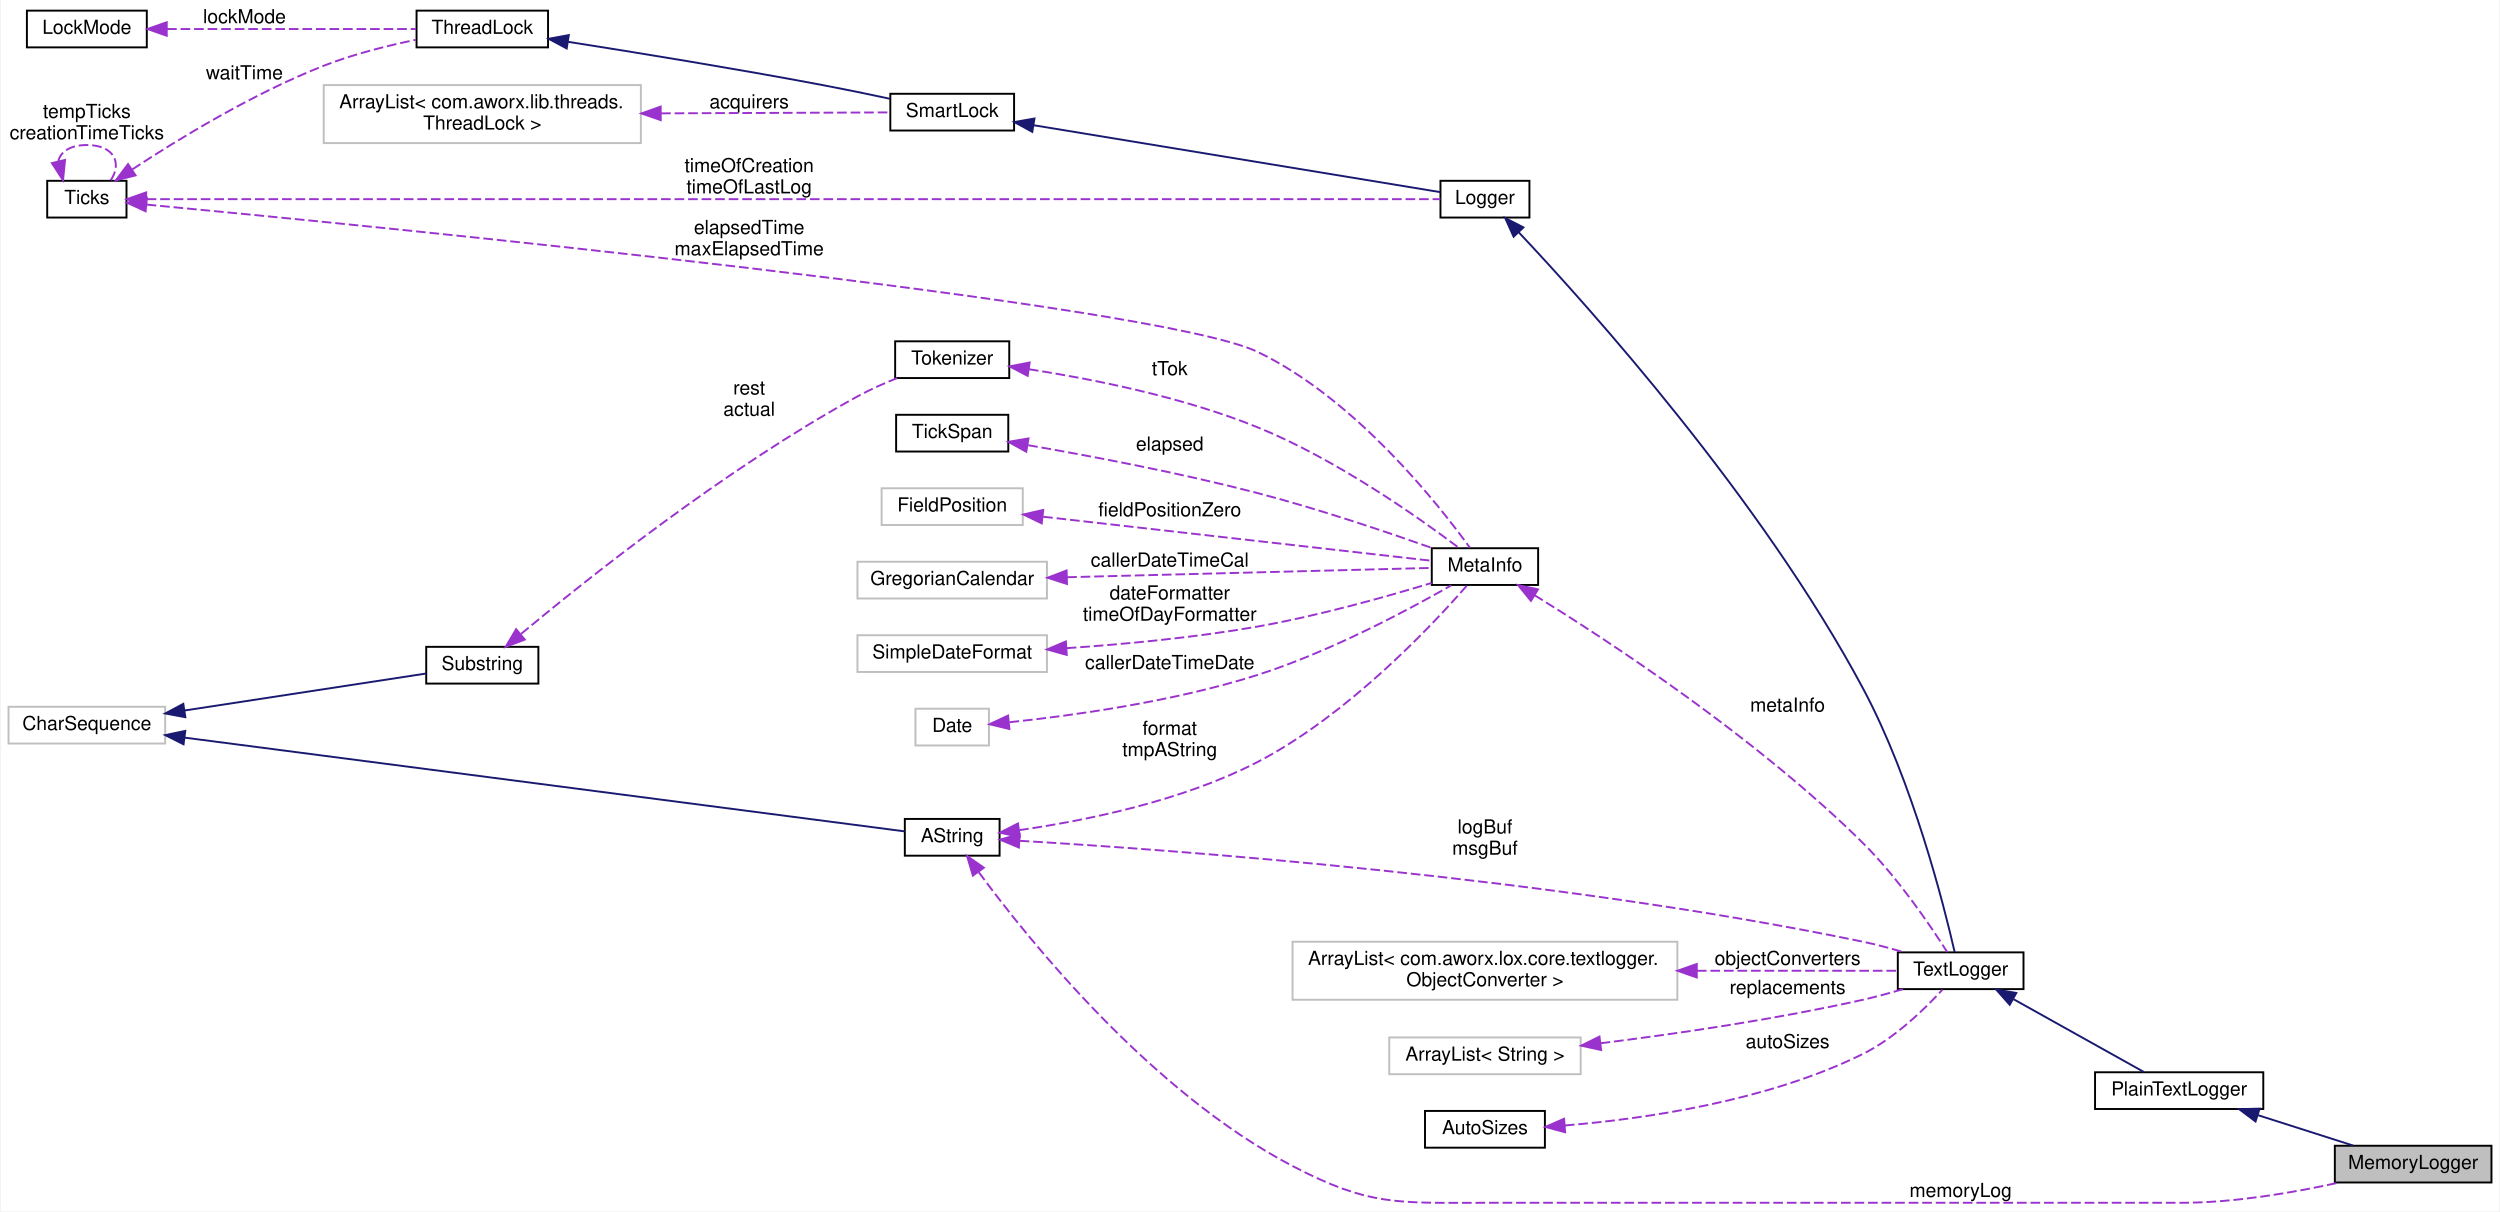
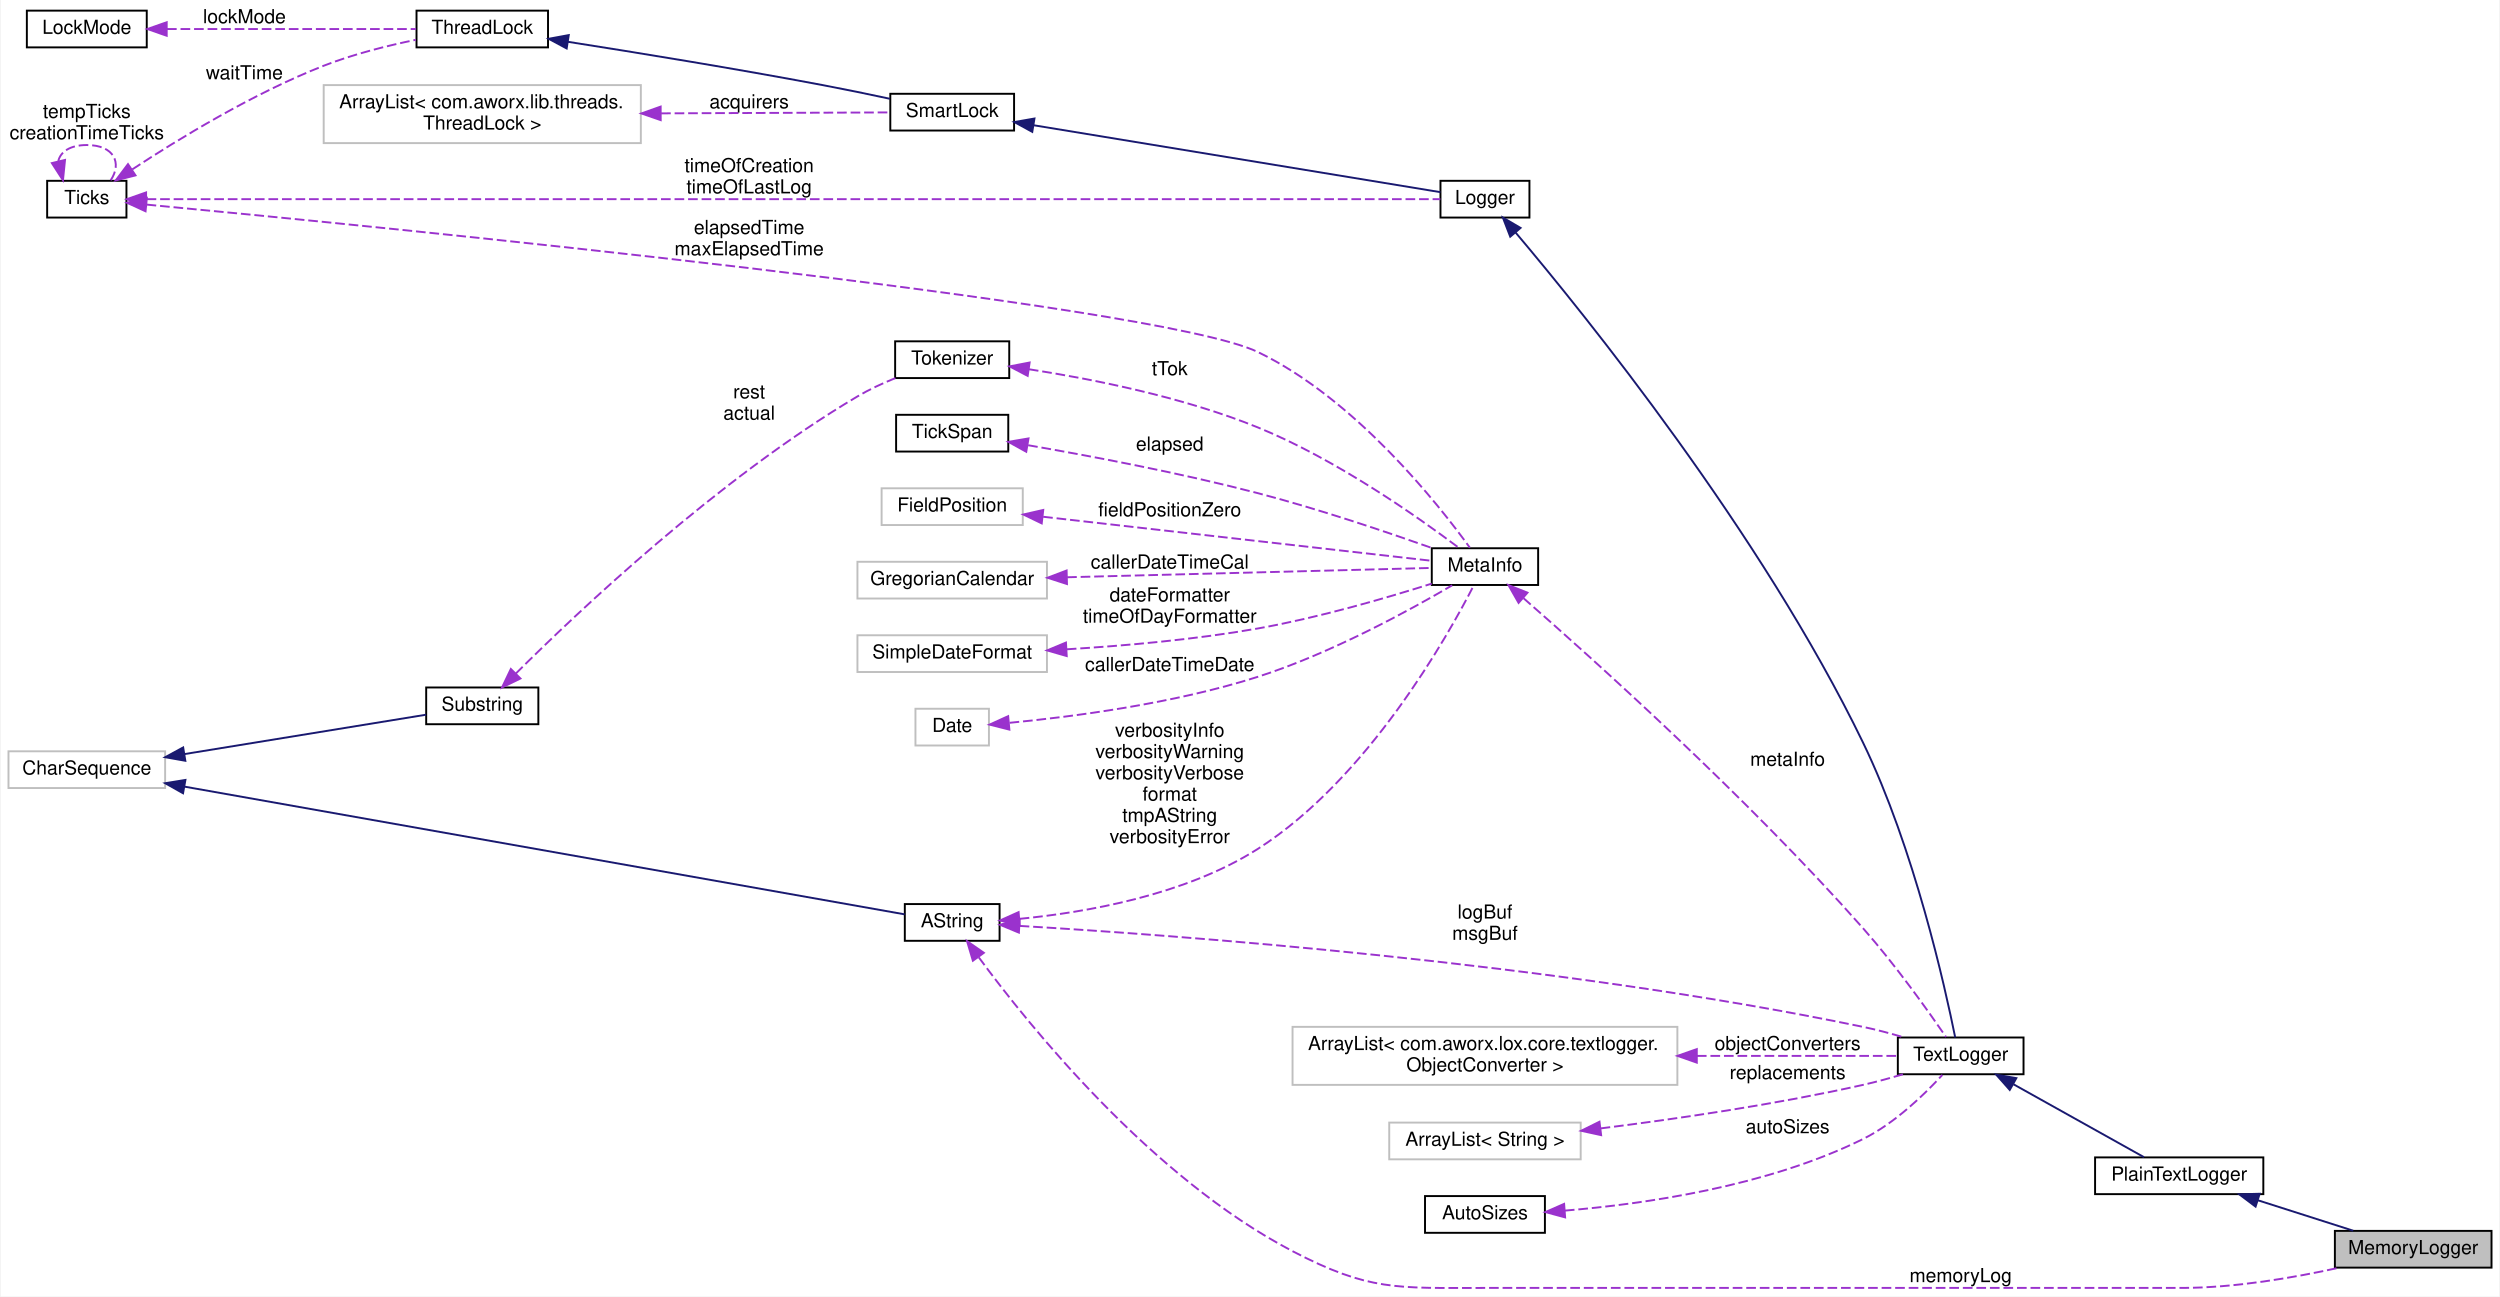
- <svg xmlns="http://www.w3.org/2000/svg" xmlns:xlink="http://www.w3.org/1999/xlink" width="1292pt" height="626pt" viewBox="0.00 0.00 1292.00 626.40">
-   <g id="graph0" class="graph" transform="scale(1 1) rotate(0) translate(4 622.404)">
-     <polygon fill="white" stroke="none" points="-4,4 -4,-622.404 1288,-622.404 1288,4 -4,4" />
+ <svg xmlns="http://www.w3.org/2000/svg" xmlns:xlink="http://www.w3.org/1999/xlink" width="1292pt" height="670pt" viewBox="0.00 0.00 1292.00 670.40">
+   <g id="graph0" class="graph" transform="scale(1 1) rotate(0) translate(4 666.404)">
+     <polygon fill="white" stroke="none" points="-4,4 -4,-666.404 1288,-666.404 1288,4 -4,4" />
    <g id="node1" class="node">
      <polygon fill="#bfbfbf" stroke="black" points="1203,-10.904 1203,-29.904 1284,-29.904 1284,-10.904 1203,-10.904" />
      <text text-anchor="middle" x="1243.5" y="-17.904" font-family="Helvetica,sans-Serif" font-size="10.00">MemoryLogger</text>
    </g>
    <g id="node2" class="node">
      <g id="a_node2">
        <a xlink:href="classcom_1_1aworx_1_1lox_1_1core_1_1textlogger_1_1PlainTextLogger.html" target="_top" xlink:title="PlainTextLogger">
          <polygon fill="white" stroke="black" points="1079,-48.904 1079,-67.904 1166,-67.904 1166,-48.904 1079,-48.904" />
          <text text-anchor="middle" x="1122.5" y="-55.904" font-family="Helvetica,sans-Serif" font-size="10.00">PlainTextLogger</text>
        </a>
      </g>
    </g>
    <g id="edge1" class="edge">
      <path fill="none" stroke="midnightblue" d="M1163.21,-45.724C1179.29,-40.59 1197.54,-34.76 1212.48,-29.99" />
      <polygon fill="midnightblue" stroke="midnightblue" points="1161.99,-42.439 1153.53,-48.815 1164.12,-49.107 1161.99,-42.439" />
    </g>
    <g id="node3" class="node">
      <g id="a_node3">
        <a xlink:href="classcom_1_1aworx_1_1lox_1_1core_1_1textlogger_1_1TextLogger.html" target="_top" xlink:title="TextLogger">
          <polygon fill="white" stroke="black" points="977,-110.904 977,-129.904 1042,-129.904 1042,-110.904 977,-110.904" />
          <text text-anchor="middle" x="1009.5" y="-117.904" font-family="Helvetica,sans-Serif" font-size="10.00">TextLogger</text>
        </a>
      </g>
    </g>
    <g id="edge2" class="edge">
      <path fill="none" stroke="midnightblue" d="M1036.82,-105.701C1057.69,-94.046 1086.24,-78.098 1104.28,-68.024" />
      <polygon fill="midnightblue" stroke="midnightblue" points="1034.87,-102.785 1027.84,-110.717 1038.28,-108.896 1034.87,-102.785" />
    </g>
    <g id="node4" class="node">
      <g id="a_node4">
        <a xlink:href="classcom_1_1aworx_1_1lox_1_1core_1_1Logger.html" target="_top" xlink:title="Logger">
-           <polygon fill="white" stroke="black" points="740.5,-509.904 740.5,-528.904 786.5,-528.904 786.5,-509.904 740.5,-509.904" />
-           <text text-anchor="middle" x="763.5" y="-516.904" font-family="Helvetica,sans-Serif" font-size="10.00">Logger</text>
+           <polygon fill="white" stroke="black" points="740.5,-553.904 740.5,-572.904 786.5,-572.904 786.5,-553.904 740.5,-553.904" />
+           <text text-anchor="middle" x="763.5" y="-560.904" font-family="Helvetica,sans-Serif" font-size="10.00">Logger</text>
        </a>
      </g>
    </g>
    <g id="edge3" class="edge">
-       <path fill="none" stroke="midnightblue" d="M780.963,-502.285C817.611,-463.361 906.795,-364.01 959,-266.404 984.751,-218.259 1000.89,-154.134 1006.39,-130.069" />
-       <polygon fill="midnightblue" stroke="midnightblue" points="778.317,-499.988 773.973,-509.651 783.395,-504.807 778.317,-499.988" />
+       <path fill="none" stroke="midnightblue" d="M779.301,-546.206C814.949,-503.996 906.5,-390.811 959,-282.404 985.534,-227.615 1001.52,-155.511 1006.67,-129.916" />
+       <polygon fill="midnightblue" stroke="midnightblue" points="776.574,-544.01 772.76,-553.894 781.905,-548.546 776.574,-544.01" />
    </g>
    <g id="node5" class="node">
      <g id="a_node5">
        <a xlink:href="classcom_1_1aworx_1_1lib_1_1threads_1_1SmartLock.html" target="_top" xlink:title="SmartLock">
-           <polygon fill="white" stroke="black" points="456,-554.904 456,-573.904 520,-573.904 520,-554.904 456,-554.904" />
-           <text text-anchor="middle" x="488" y="-561.904" font-family="Helvetica,sans-Serif" font-size="10.00">SmartLock</text>
+           <polygon fill="white" stroke="black" points="456,-598.904 456,-617.904 520,-617.904 520,-598.904 456,-598.904" />
+           <text text-anchor="middle" x="488" y="-605.904" font-family="Helvetica,sans-Serif" font-size="10.00">SmartLock</text>
        </a>
      </g>
    </g>
    <g id="edge4" class="edge">
-       <path fill="none" stroke="midnightblue" d="M530.156,-557.633C588.895,-547.968 694.718,-530.557 740.454,-523.032" />
-       <polygon fill="midnightblue" stroke="midnightblue" points="529.407,-554.209 520.108,-559.286 530.543,-561.116 529.407,-554.209" />
+       <path fill="none" stroke="midnightblue" d="M530.156,-601.633C588.895,-591.968 694.718,-574.557 740.454,-567.032" />
+       <polygon fill="midnightblue" stroke="midnightblue" points="529.407,-598.209 520.108,-603.286 530.543,-605.116 529.407,-598.209" />
    </g>
    <g id="node6" class="node">
      <g id="a_node6">
        <a xlink:href="classcom_1_1aworx_1_1lib_1_1threads_1_1ThreadLock.html" target="_top" xlink:title="ThreadLock">
-           <polygon fill="white" stroke="black" points="211,-597.904 211,-616.904 279,-616.904 279,-597.904 211,-597.904" />
-           <text text-anchor="middle" x="245" y="-604.904" font-family="Helvetica,sans-Serif" font-size="10.00">ThreadLock</text>
+           <polygon fill="white" stroke="black" points="211,-641.904 211,-660.904 279,-660.904 279,-641.904 211,-641.904" />
+           <text text-anchor="middle" x="245" y="-648.904" font-family="Helvetica,sans-Serif" font-size="10.00">ThreadLock</text>
        </a>
      </g>
    </g>
    <g id="edge5" class="edge">
-       <path fill="none" stroke="midnightblue" d="M289.317,-600.779C324.79,-595.221 376.243,-586.855 421,-578.404 432.395,-576.253 444.847,-573.672 455.834,-571.315" />
-       <polygon fill="midnightblue" stroke="midnightblue" points="288.643,-597.342 279.301,-602.34 289.721,-604.258 288.643,-597.342" />
+       <path fill="none" stroke="midnightblue" d="M289.317,-644.779C324.79,-639.221 376.243,-630.855 421,-622.404 432.395,-620.253 444.847,-617.672 455.834,-615.315" />
+       <polygon fill="midnightblue" stroke="midnightblue" points="288.643,-641.342 279.301,-646.34 289.721,-648.258 288.643,-641.342" />
    </g>
    <g id="node7" class="node">
      <g id="a_node7">
        <a xlink:href="enumcom_1_1aworx_1_1lib_1_1enums_1_1LockMode.html" target="_top" xlink:title="LockMode">
-           <polygon fill="white" stroke="black" points="9.5,-597.904 9.5,-616.904 71.5,-616.904 71.5,-597.904 9.5,-597.904" />
-           <text text-anchor="middle" x="40.5" y="-604.904" font-family="Helvetica,sans-Serif" font-size="10.00">LockMode</text>
+           <polygon fill="white" stroke="black" points="9.5,-641.904 9.5,-660.904 71.5,-660.904 71.5,-641.904 9.5,-641.904" />
+           <text text-anchor="middle" x="40.5" y="-648.904" font-family="Helvetica,sans-Serif" font-size="10.00">LockMode</text>
        </a>
      </g>
    </g>
    <g id="edge6" class="edge">
-       <path fill="none" stroke="#9a32cd" stroke-dasharray="5,2" d="M81.971,-607.404C119.772,-607.404 175.518,-607.404 210.779,-607.404" />
-       <polygon fill="#9a32cd" stroke="#9a32cd" points="81.816,-603.904 71.816,-607.404 81.816,-610.904 81.816,-603.904" />
-       <text text-anchor="middle" x="122" y="-610.404" font-family="Helvetica,sans-Serif" font-size="10.00"> lockMode</text>
+       <path fill="none" stroke="#9a32cd" stroke-dasharray="5,2" d="M81.971,-651.404C119.772,-651.404 175.518,-651.404 210.779,-651.404" />
+       <polygon fill="#9a32cd" stroke="#9a32cd" points="81.816,-647.904 71.816,-651.404 81.816,-654.904 81.816,-647.904" />
+       <text text-anchor="middle" x="122" y="-654.404" font-family="Helvetica,sans-Serif" font-size="10.00"> lockMode</text>
    </g>
    <g id="node8" class="node">
      <g id="a_node8">
        <a xlink:href="classcom_1_1aworx_1_1lib_1_1time_1_1Ticks.html" target="_top" xlink:title="Ticks">
-           <polygon fill="white" stroke="black" points="20,-509.904 20,-528.904 61,-528.904 61,-509.904 20,-509.904" />
-           <text text-anchor="middle" x="40.5" y="-516.904" font-family="Helvetica,sans-Serif" font-size="10.00">Ticks</text>
+           <polygon fill="white" stroke="black" points="20,-553.904 20,-572.904 61,-572.904 61,-553.904 20,-553.904" />
+           <text text-anchor="middle" x="40.5" y="-560.904" font-family="Helvetica,sans-Serif" font-size="10.00">Ticks</text>
        </a>
      </g>
    </g>
    <g id="edge10" class="edge">
-       <path fill="none" stroke="#9a32cd" stroke-dasharray="5,2" d="M71.424,-519.404C191.376,-519.404 635.962,-519.404 740.424,-519.404" />
-       <polygon fill="#9a32cd" stroke="#9a32cd" points="71.159,-515.904 61.159,-519.404 71.159,-522.904 71.159,-515.904" />
-       <text text-anchor="middle" x="383" y="-533.404" font-family="Helvetica,sans-Serif" font-size="10.00"> timeOfCreation</text>
-       <text text-anchor="middle" x="383" y="-522.404" font-family="Helvetica,sans-Serif" font-size="10.00">timeOfLastLog</text>
+       <path fill="none" stroke="#9a32cd" stroke-dasharray="5,2" d="M71.424,-563.404C191.376,-563.404 635.962,-563.404 740.424,-563.404" />
+       <polygon fill="#9a32cd" stroke="#9a32cd" points="71.159,-559.904 61.159,-563.404 71.159,-566.904 71.159,-559.904" />
+       <text text-anchor="middle" x="383" y="-577.404" font-family="Helvetica,sans-Serif" font-size="10.00"> timeOfCreation</text>
+       <text text-anchor="middle" x="383" y="-566.404" font-family="Helvetica,sans-Serif" font-size="10.00">timeOfLastLog</text>
    </g>
    <g id="edge7" class="edge">
-       <path fill="none" stroke="#9a32cd" stroke-dasharray="5,2" d="M64.01,-534.811C87.689,-550.375 126.511,-574.107 163,-588.404 178.197,-594.359 195.76,-598.759 210.639,-601.816" />
-       <polygon fill="#9a32cd" stroke="#9a32cd" points="65.684,-531.72 55.422,-529.086 61.801,-537.545 65.684,-531.72" />
-       <text text-anchor="middle" x="122" y="-581.404" font-family="Helvetica,sans-Serif" font-size="10.00"> waitTime</text>
+       <path fill="none" stroke="#9a32cd" stroke-dasharray="5,2" d="M64.01,-578.811C87.689,-594.375 126.511,-618.107 163,-632.404 178.197,-638.359 195.76,-642.759 210.639,-645.816" />
+       <polygon fill="#9a32cd" stroke="#9a32cd" points="65.684,-575.72 55.422,-573.086 61.801,-581.545 65.684,-575.72" />
+       <text text-anchor="middle" x="122" y="-625.404" font-family="Helvetica,sans-Serif" font-size="10.00"> waitTime</text>
    </g>
    <g id="edge8" class="edge">
-       <path fill="none" stroke="#9a32cd" stroke-dasharray="5,2" d="M25.767,-539.171C26.925,-543.901 31.835,-547.404 40.5,-547.404 54.719,-547.404 58.829,-537.97 52.83,-529.161" />
-       <polygon fill="#9a32cd" stroke="#9a32cd" points="29.239,-539.702 28.17,-529.161 22.433,-538.068 29.239,-539.702" />
-       <text text-anchor="middle" x="40.5" y="-561.404" font-family="Helvetica,sans-Serif" font-size="10.00"> tempTicks</text>
-       <text text-anchor="middle" x="40.5" y="-550.404" font-family="Helvetica,sans-Serif" font-size="10.00">creationTimeTicks</text>
+       <path fill="none" stroke="#9a32cd" stroke-dasharray="5,2" d="M25.767,-583.171C26.925,-587.901 31.835,-591.404 40.5,-591.404 54.719,-591.404 58.829,-581.97 52.83,-573.161" />
+       <polygon fill="#9a32cd" stroke="#9a32cd" points="29.239,-583.702 28.17,-573.161 22.433,-582.068 29.239,-583.702" />
+       <text text-anchor="middle" x="40.5" y="-605.404" font-family="Helvetica,sans-Serif" font-size="10.00"> tempTicks</text>
+       <text text-anchor="middle" x="40.5" y="-594.404" font-family="Helvetica,sans-Serif" font-size="10.00">creationTimeTicks</text>
    </g>
    <g id="node10" class="node">
      <g id="a_node10">
        <a xlink:href="classcom_1_1aworx_1_1lox_1_1core_1_1textlogger_1_1MetaInfo.html" target="_top" xlink:title="MetaInfo">
-           <polygon fill="white" stroke="black" points="736,-319.904 736,-338.904 791,-338.904 791,-319.904 736,-319.904" />
-           <text text-anchor="middle" x="763.5" y="-326.904" font-family="Helvetica,sans-Serif" font-size="10.00">MetaInfo</text>
+           <polygon fill="white" stroke="black" points="736,-363.904 736,-382.904 791,-382.904 791,-363.904 736,-363.904" />
+           <text text-anchor="middle" x="763.5" y="-370.904" font-family="Helvetica,sans-Serif" font-size="10.00">MetaInfo</text>
        </a>
      </g>
    </g>
    <g id="edge21" class="edge">
-       <path fill="none" stroke="#9a32cd" stroke-dasharray="5,2" d="M71.413,-516.606C186.059,-505.732 593.638,-465.633 646,-440.404 696.587,-416.031 739.555,-361.503 755.683,-339.198" />
-       <polygon fill="#9a32cd" stroke="#9a32cd" points="70.881,-513.141 61.255,-517.566 71.54,-520.11 70.881,-513.141" />
-       <text text-anchor="middle" x="383" y="-501.404" font-family="Helvetica,sans-Serif" font-size="10.00"> elapsedTime</text>
-       <text text-anchor="middle" x="383" y="-490.404" font-family="Helvetica,sans-Serif" font-size="10.00">maxElapsedTime</text>
+       <path fill="none" stroke="#9a32cd" stroke-dasharray="5,2" d="M71.413,-560.606C186.059,-549.732 593.638,-509.633 646,-484.404 696.587,-460.031 739.555,-405.503 755.683,-383.198" />
+       <polygon fill="#9a32cd" stroke="#9a32cd" points="70.881,-557.141 61.255,-561.566 71.54,-564.11 70.881,-557.141" />
+       <text text-anchor="middle" x="383" y="-545.404" font-family="Helvetica,sans-Serif" font-size="10.00"> elapsedTime</text>
+       <text text-anchor="middle" x="383" y="-534.404" font-family="Helvetica,sans-Serif" font-size="10.00">maxElapsedTime</text>
    </g>
    <g id="node9" class="node">
-       <polygon fill="white" stroke="#bfbfbf" points="163,-548.404 163,-578.404 327,-578.404 327,-548.404 163,-548.404" />
-       <text text-anchor="start" x="171" y="-566.404" font-family="Helvetica,sans-Serif" font-size="10.00">ArrayList&lt; com.aworx.lib.threads.</text>
-       <text text-anchor="middle" x="245" y="-555.404" font-family="Helvetica,sans-Serif" font-size="10.00">ThreadLock &gt;</text>
+       <polygon fill="white" stroke="#bfbfbf" points="163,-592.404 163,-622.404 327,-622.404 327,-592.404 163,-592.404" />
+       <text text-anchor="start" x="171" y="-610.404" font-family="Helvetica,sans-Serif" font-size="10.00">ArrayList&lt; com.aworx.lib.threads.</text>
+       <text text-anchor="middle" x="245" y="-599.404" font-family="Helvetica,sans-Serif" font-size="10.00">ThreadLock &gt;</text>
    </g>
    <g id="edge9" class="edge">
-       <path fill="none" stroke="#9a32cd" stroke-dasharray="5,2" d="M337.467,-563.784C379.205,-563.957 425.885,-564.151 455.811,-564.275" />
-       <polygon fill="#9a32cd" stroke="#9a32cd" points="337.27,-560.283 327.256,-563.741 337.241,-567.283 337.27,-560.283" />
-       <text text-anchor="middle" x="383" y="-566.404" font-family="Helvetica,sans-Serif" font-size="10.00"> acquirers</text>
+       <path fill="none" stroke="#9a32cd" stroke-dasharray="5,2" d="M337.467,-607.784C379.205,-607.957 425.885,-608.151 455.811,-608.275" />
+       <polygon fill="#9a32cd" stroke="#9a32cd" points="337.27,-604.283 327.256,-607.741 337.241,-611.283 337.27,-604.283" />
+       <text text-anchor="middle" x="383" y="-610.404" font-family="Helvetica,sans-Serif" font-size="10.00"> acquirers</text>
    </g>
    <g id="edge11" class="edge">
-       <path fill="none" stroke="#9a32cd" stroke-dasharray="5,2" d="M789.147,-314.62C827.895,-290.678 904.28,-240.606 959,-186.404 977.113,-168.463 993.969,-143.563 1002.56,-130.055" />
-       <polygon fill="#9a32cd" stroke="#9a32cd" points="787.284,-311.656 780.584,-319.863 790.94,-317.626 787.284,-311.656" />
-       <text text-anchor="middle" x="920" y="-254.404" font-family="Helvetica,sans-Serif" font-size="10.00"> metaInfo</text>
+       <path fill="none" stroke="#9a32cd" stroke-dasharray="5,2" d="M783.401,-357.092C819.331,-325.692 899.233,-253.963 959,-186.404 975.703,-167.524 992.836,-143.409 1001.91,-130.181" />
+       <polygon fill="#9a32cd" stroke="#9a32cd" points="780.888,-354.639 775.641,-363.844 785.482,-359.92 780.888,-354.639" />
+       <text text-anchor="middle" x="920" y="-270.404" font-family="Helvetica,sans-Serif" font-size="10.00"> metaInfo</text>
    </g>
    <g id="node11" class="node">
      <g id="a_node11">
        <a xlink:href="classcom_1_1aworx_1_1lib_1_1strings_1_1Tokenizer.html" target="_top" xlink:title="Tokenizer">
-           <polygon fill="white" stroke="black" points="458.5,-426.904 458.5,-445.904 517.5,-445.904 517.5,-426.904 458.5,-426.904" />
-           <text text-anchor="middle" x="488" y="-433.904" font-family="Helvetica,sans-Serif" font-size="10.00">Tokenizer</text>
+           <polygon fill="white" stroke="black" points="458.5,-470.904 458.5,-489.904 517.5,-489.904 517.5,-470.904 458.5,-470.904" />
+           <text text-anchor="middle" x="488" y="-477.904" font-family="Helvetica,sans-Serif" font-size="10.00">Tokenizer</text>
        </a>
      </g>
    </g>
    <g id="edge12" class="edge">
-       <path fill="none" stroke="#9a32cd" stroke-dasharray="5,2" d="M527.642,-431.471C560.1,-426.469 607.255,-417.17 646,-401.404 686.743,-384.825 729.44,-354.607 749.989,-339.121" />
-       <polygon fill="#9a32cd" stroke="#9a32cd" points="527.03,-428.023 517.649,-432.947 528.053,-434.948 527.03,-428.023" />
-       <text text-anchor="middle" x="600.5" y="-428.404" font-family="Helvetica,sans-Serif" font-size="10.00"> tTok</text>
+       <path fill="none" stroke="#9a32cd" stroke-dasharray="5,2" d="M527.642,-475.471C560.1,-470.469 607.255,-461.17 646,-445.404 686.743,-428.825 729.44,-398.607 749.989,-383.121" />
+       <polygon fill="#9a32cd" stroke="#9a32cd" points="527.03,-472.023 517.649,-476.947 528.053,-478.948 527.03,-472.023" />
+       <text text-anchor="middle" x="600.5" y="-472.404" font-family="Helvetica,sans-Serif" font-size="10.00"> tTok</text>
    </g>
    <g id="node12" class="node">
      <g id="a_node12">
        <a xlink:href="classcom_1_1aworx_1_1lib_1_1strings_1_1Substring.html" target="_top" xlink:title="Substring">
-           <polygon fill="white" stroke="black" points="216,-268.904 216,-287.904 274,-287.904 274,-268.904 216,-268.904" />
-           <text text-anchor="middle" x="245" y="-275.904" font-family="Helvetica,sans-Serif" font-size="10.00">Substring</text>
+           <polygon fill="white" stroke="black" points="216,-291.904 216,-310.904 274,-310.904 274,-291.904 216,-291.904" />
+           <text text-anchor="middle" x="245" y="-298.904" font-family="Helvetica,sans-Serif" font-size="10.00">Substring</text>
        </a>
      </g>
    </g>
    <g id="edge13" class="edge">
-       <path fill="none" stroke="#9a32cd" stroke-dasharray="5,2" d="M265.104,-294.649C298.591,-322.537 370.827,-380.114 439,-417.404 445.448,-420.931 452.69,-424.148 459.555,-426.892" />
-       <polygon fill="#9a32cd" stroke="#9a32cd" points="266.995,-291.667 257.085,-287.919 262.495,-297.029 266.995,-291.667" />
-       <text text-anchor="middle" x="383" y="-418.404" font-family="Helvetica,sans-Serif" font-size="10.00"> rest</text>
-       <text text-anchor="middle" x="383" y="-407.404" font-family="Helvetica,sans-Serif" font-size="10.00">actual</text>
+       <path fill="none" stroke="#9a32cd" stroke-dasharray="5,2" d="M262.341,-318.091C293.975,-349.637 366.84,-418.683 439,-461.404 445.093,-465.011 451.996,-468.202 458.63,-470.889" />
+       <polygon fill="#9a32cd" stroke="#9a32cd" points="264.744,-315.543 255.212,-310.917 259.779,-320.477 264.744,-315.543" />
+       <text text-anchor="middle" x="383" y="-460.404" font-family="Helvetica,sans-Serif" font-size="10.00"> rest</text>
+       <text text-anchor="middle" x="383" y="-449.404" font-family="Helvetica,sans-Serif" font-size="10.00">actual</text>
    </g>
    <g id="node13" class="node">
-       <polygon fill="white" stroke="#bfbfbf" points="0,-237.904 0,-256.904 81,-256.904 81,-237.904 0,-237.904" />
-       <text text-anchor="middle" x="40.5" y="-244.904" font-family="Helvetica,sans-Serif" font-size="10.00">CharSequence</text>
+       <polygon fill="white" stroke="#bfbfbf" points="0,-258.904 0,-277.904 81,-277.904 81,-258.904 0,-258.904" />
+       <text text-anchor="middle" x="40.5" y="-265.904" font-family="Helvetica,sans-Serif" font-size="10.00">CharSequence</text>
    </g>
    <g id="edge14" class="edge">
-       <path fill="none" stroke="midnightblue" d="M90.935,-254.972C130.213,-260.985 183.733,-269.178 215.969,-274.113" />
-       <polygon fill="midnightblue" stroke="midnightblue" points="91.439,-251.509 81.025,-253.455 90.38,-258.428 91.439,-251.509" />
+       <path fill="none" stroke="midnightblue" d="M90.935,-276.46C130.213,-282.861 183.733,-291.583 215.969,-296.836" />
+       <polygon fill="midnightblue" stroke="midnightblue" points="91.457,-272.999 81.025,-274.845 90.332,-279.908 91.457,-272.999" />
    </g>
    <g id="node16" class="node">
      <g id="a_node16">
        <a xlink:href="classcom_1_1aworx_1_1lib_1_1strings_1_1AString.html" target="_top" xlink:title="AString">
          <polygon fill="white" stroke="black" points="463.5,-179.904 463.5,-198.904 512.5,-198.904 512.5,-179.904 463.5,-179.904" />
          <text text-anchor="middle" x="488" y="-186.904" font-family="Helvetica,sans-Serif" font-size="10.00">AString</text>
        </a>
      </g>
    </g>
    <g id="edge18" class="edge">
-       <path fill="none" stroke="midnightblue" d="M91.036,-240.955C186.689,-228.502 393.542,-201.572 463.403,-192.476" />
-       <polygon fill="midnightblue" stroke="midnightblue" points="90.5,-237.495 81.035,-242.257 91.403,-244.437 90.5,-237.495" />
+       <path fill="none" stroke="midnightblue" d="M91.036,-259.62C186.689,-242.658 393.542,-205.977 463.403,-193.589" />
+       <polygon fill="midnightblue" stroke="midnightblue" points="90.27,-256.201 81.035,-261.394 91.493,-263.094 90.27,-256.201" />
    </g>
    <g id="node14" class="node">
      <g id="a_node14">
        <a xlink:href="classcom_1_1aworx_1_1lib_1_1time_1_1TickSpan.html" target="_top" xlink:title="TickSpan">
-           <polygon fill="white" stroke="black" points="459,-388.904 459,-407.904 517,-407.904 517,-388.904 459,-388.904" />
-           <text text-anchor="middle" x="488" y="-395.904" font-family="Helvetica,sans-Serif" font-size="10.00">TickSpan</text>
+           <polygon fill="white" stroke="black" points="459,-432.904 459,-451.904 517,-451.904 517,-432.904 459,-432.904" />
+           <text text-anchor="middle" x="488" y="-439.904" font-family="Helvetica,sans-Serif" font-size="10.00">TickSpan</text>
        </a>
      </g>
    </g>
    <g id="edge15" class="edge">
-       <path fill="none" stroke="#9a32cd" stroke-dasharray="5,2" d="M527.271,-392.175C559.241,-386.656 605.905,-377.861 646,-367.404 677.496,-359.19 712.958,-347.221 736.394,-338.919" />
-       <polygon fill="#9a32cd" stroke="#9a32cd" points="526.294,-388.791 517.023,-393.919 527.468,-395.692 526.294,-388.791" />
-       <text text-anchor="middle" x="600.5" y="-389.404" font-family="Helvetica,sans-Serif" font-size="10.00"> elapsed</text>
+       <path fill="none" stroke="#9a32cd" stroke-dasharray="5,2" d="M527.271,-436.175C559.241,-430.656 605.905,-421.861 646,-411.404 677.496,-403.19 712.958,-391.221 736.394,-382.919" />
+       <polygon fill="#9a32cd" stroke="#9a32cd" points="526.294,-432.791 517.023,-437.919 527.468,-439.692 526.294,-432.791" />
+       <text text-anchor="middle" x="600.5" y="-433.404" font-family="Helvetica,sans-Serif" font-size="10.00"> elapsed</text>
    </g>
    <g id="node15" class="node">
-       <polygon fill="white" stroke="#bfbfbf" points="451.5,-350.904 451.5,-369.904 524.5,-369.904 524.5,-350.904 451.5,-350.904" />
-       <text text-anchor="middle" x="488" y="-357.904" font-family="Helvetica,sans-Serif" font-size="10.00">FieldPosition</text>
+       <polygon fill="white" stroke="#bfbfbf" points="451.5,-394.904 451.5,-413.904 524.5,-413.904 524.5,-394.904 451.5,-394.904" />
+       <text text-anchor="middle" x="488" y="-401.904" font-family="Helvetica,sans-Serif" font-size="10.00">FieldPosition</text>
    </g>
    <g id="edge16" class="edge">
-       <path fill="none" stroke="#9a32cd" stroke-dasharray="5,2" d="M535.026,-355.187C592.577,-348.664 689.187,-337.714 735.778,-332.433" />
-       <polygon fill="#9a32cd" stroke="#9a32cd" points="534.298,-351.748 524.755,-356.352 535.086,-358.703 534.298,-351.748" />
-       <text text-anchor="middle" x="600.5" y="-355.404" font-family="Helvetica,sans-Serif" font-size="10.00"> fieldPositionZero</text>
+       <path fill="none" stroke="#9a32cd" stroke-dasharray="5,2" d="M535.026,-399.187C592.577,-392.664 689.187,-381.714 735.778,-376.433" />
+       <polygon fill="#9a32cd" stroke="#9a32cd" points="534.298,-395.748 524.755,-400.352 535.086,-402.703 534.298,-395.748" />
+       <text text-anchor="middle" x="600.5" y="-399.404" font-family="Helvetica,sans-Serif" font-size="10.00"> fieldPositionZero</text>
    </g>
    <g id="edge27" class="edge">
      <path fill="none" stroke="#9a32cd" stroke-dasharray="5,2" d="M501.755,-171.341C527.815,-135.928 590.912,-57.523 664,-19.404 703.531,1.213 717.915,-0.404 762.5,-0.404 762.5,-0.404 762.5,-0.404 1123.5,-0.404 1151.15,-0.404 1181.93,-5.722 1205.25,-10.873" />
      <polygon fill="#9a32cd" stroke="#9a32cd" points="498.701,-169.591 495.676,-179.745 504.373,-173.694 498.701,-169.591" />
      <text text-anchor="middle" x="1009.5" y="-3.404" font-family="Helvetica,sans-Serif" font-size="10.00"> memoryLog</text>
    </g>
    <g id="edge24" class="edge">
      <path fill="none" stroke="#9a32cd" stroke-dasharray="5,2" d="M522.879,-187.606C600.65,-183.025 797.693,-168.828 959,-135.404 965.946,-133.965 973.319,-131.986 980.194,-129.936" />
      <polygon fill="#9a32cd" stroke="#9a32cd" points="522.495,-184.123 512.712,-188.19 522.897,-191.111 522.495,-184.123" />
      <text text-anchor="middle" x="763.5" y="-191.404" font-family="Helvetica,sans-Serif" font-size="10.00"> logBuf</text>
      <text text-anchor="middle" x="763.5" y="-180.404" font-family="Helvetica,sans-Serif" font-size="10.00">msgBuf</text>
    </g>
    <g id="edge17" class="edge">
-       <path fill="none" stroke="#9a32cd" stroke-dasharray="5,2" d="M522.586,-193.113C555.522,-197.791 606.414,-207.852 646,-228.404 692.802,-252.703 736.562,-299.414 754.246,-319.655" />
-       <polygon fill="#9a32cd" stroke="#9a32cd" points="522.936,-189.629 512.561,-191.777 522.011,-196.567 522.936,-189.629" />
-       <text text-anchor="middle" x="600.5" y="-242.404" font-family="Helvetica,sans-Serif" font-size="10.00"> format</text>
-       <text text-anchor="middle" x="600.5" y="-231.404" font-family="Helvetica,sans-Serif" font-size="10.00">tmpAString</text>
+       <path fill="none" stroke="#9a32cd" stroke-dasharray="5,2" d="M522.892,-191.272C556.477,-194.506 608.228,-203.332 646,-227.404 702.881,-263.654 744.239,-337.381 757.748,-363.754" />
+       <polygon fill="#9a32cd" stroke="#9a32cd" points="522.926,-187.762 512.667,-190.406 522.336,-194.737 522.926,-187.762" />
+       <text text-anchor="middle" x="600.5" y="-285.404" font-family="Helvetica,sans-Serif" font-size="10.00"> verbosityInfo</text>
+       <text text-anchor="middle" x="600.5" y="-274.404" font-family="Helvetica,sans-Serif" font-size="10.00">verbosityWarning</text>
+       <text text-anchor="middle" x="600.5" y="-263.404" font-family="Helvetica,sans-Serif" font-size="10.00">verbosityVerbose</text>
+       <text text-anchor="middle" x="600.5" y="-252.404" font-family="Helvetica,sans-Serif" font-size="10.00">format</text>
+       <text text-anchor="middle" x="600.5" y="-241.404" font-family="Helvetica,sans-Serif" font-size="10.00">tmpAString</text>
+       <text text-anchor="middle" x="600.5" y="-230.404" font-family="Helvetica,sans-Serif" font-size="10.00">verbosityError</text>
    </g>
    <g id="node17" class="node">
-       <polygon fill="white" stroke="#bfbfbf" points="439,-312.904 439,-331.904 537,-331.904 537,-312.904 439,-312.904" />
-       <text text-anchor="middle" x="488" y="-319.904" font-family="Helvetica,sans-Serif" font-size="10.00">GregorianCalendar</text>
+       <polygon fill="white" stroke="#bfbfbf" points="439,-356.904 439,-375.904 537,-375.904 537,-356.904 439,-356.904" />
+       <text text-anchor="middle" x="488" y="-363.904" font-family="Helvetica,sans-Serif" font-size="10.00">GregorianCalendar</text>
    </g>
    <g id="edge19" class="edge">
-       <path fill="none" stroke="#9a32cd" stroke-dasharray="5,2" d="M547.431,-323.9C605.662,-325.39 692.475,-327.612 735.839,-328.722" />
-       <polygon fill="#9a32cd" stroke="#9a32cd" points="547.353,-320.397 537.267,-323.64 547.174,-327.394 547.353,-320.397" />
-       <text text-anchor="middle" x="600.5" y="-329.404" font-family="Helvetica,sans-Serif" font-size="10.00"> callerDateTimeCal</text>
+       <path fill="none" stroke="#9a32cd" stroke-dasharray="5,2" d="M547.431,-367.9C605.662,-369.39 692.475,-371.612 735.839,-372.722" />
+       <polygon fill="#9a32cd" stroke="#9a32cd" points="547.353,-364.397 537.267,-367.64 547.174,-371.394 547.353,-364.397" />
+       <text text-anchor="middle" x="600.5" y="-372.404" font-family="Helvetica,sans-Serif" font-size="10.00"> callerDateTimeCal</text>
    </g>
    <g id="node18" class="node">
-       <polygon fill="white" stroke="#bfbfbf" points="439,-274.904 439,-293.904 537,-293.904 537,-274.904 439,-274.904" />
-       <text text-anchor="middle" x="488" y="-281.904" font-family="Helvetica,sans-Serif" font-size="10.00">SimpleDateFormat</text>
+       <polygon fill="white" stroke="#bfbfbf" points="439,-318.904 439,-337.904 537,-337.904 537,-318.904 439,-318.904" />
+       <text text-anchor="middle" x="488" y="-325.904" font-family="Helvetica,sans-Serif" font-size="10.00">SimpleDateFormat</text>
    </g>
    <g id="edge20" class="edge">
-       <path fill="none" stroke="#9a32cd" stroke-dasharray="5,2" d="M547.236,-287.217C576.951,-289.253 613.576,-292.688 646,-298.404 677.33,-303.928 712.526,-313.821 735.953,-320.947" />
-       <polygon fill="#9a32cd" stroke="#9a32cd" points="547.237,-283.709 537.031,-286.553 546.783,-290.695 547.237,-283.709" />
-       <text text-anchor="middle" x="600.5" y="-312.404" font-family="Helvetica,sans-Serif" font-size="10.00"> dateFormatter</text>
-       <text text-anchor="middle" x="600.5" y="-301.404" font-family="Helvetica,sans-Serif" font-size="10.00">timeOfDayFormatter</text>
+       <path fill="none" stroke="#9a32cd" stroke-dasharray="5,2" d="M547.254,-330.651C576.975,-332.448 613.598,-335.664 646,-341.404 677.393,-346.966 712.578,-357.204 735.984,-364.605" />
+       <polygon fill="#9a32cd" stroke="#9a32cd" points="547.23,-327.144 537.048,-330.073 546.834,-334.133 547.23,-327.144" />
+       <text text-anchor="middle" x="600.5" y="-355.404" font-family="Helvetica,sans-Serif" font-size="10.00"> dateFormatter</text>
+       <text text-anchor="middle" x="600.5" y="-344.404" font-family="Helvetica,sans-Serif" font-size="10.00">timeOfDayFormatter</text>
    </g>
    <g id="node19" class="node">
-       <polygon fill="white" stroke="#bfbfbf" points="469,-236.904 469,-255.904 507,-255.904 507,-236.904 469,-236.904" />
-       <text text-anchor="middle" x="488" y="-243.904" font-family="Helvetica,sans-Serif" font-size="10.00">Date</text>
+       <polygon fill="white" stroke="#bfbfbf" points="469,-280.904 469,-299.904 507,-299.904 507,-280.904 469,-280.904" />
+       <text text-anchor="middle" x="488" y="-287.904" font-family="Helvetica,sans-Serif" font-size="10.00">Date</text>
    </g>
    <g id="edge22" class="edge">
-       <path fill="none" stroke="#9a32cd" stroke-dasharray="5,2" d="M517.649,-248.92C549.563,-252.273 602.401,-259.477 646,-273.404 683.41,-285.354 724.114,-307.135 746.127,-319.722" />
-       <polygon fill="#9a32cd" stroke="#9a32cd" points="517.581,-245.396 507.283,-247.89 516.888,-252.362 517.581,-245.396" />
-       <text text-anchor="middle" x="600.5" y="-276.404" font-family="Helvetica,sans-Serif" font-size="10.00"> callerDateTimeDate</text>
+       <path fill="none" stroke="#9a32cd" stroke-dasharray="5,2" d="M517.669,-292.633C549.599,-295.69 602.452,-302.475 646,-316.404 683.746,-328.477 724.656,-350.891 746.538,-363.721" />
+       <polygon fill="#9a32cd" stroke="#9a32cd" points="517.57,-289.11 507.297,-291.701 516.943,-296.082 517.57,-289.11" />
+       <text text-anchor="middle" x="600.5" y="-319.404" font-family="Helvetica,sans-Serif" font-size="10.00"> callerDateTimeDate</text>
    </g>
    <g id="node20" class="node">
      <polygon fill="white" stroke="#bfbfbf" points="664,-105.404 664,-135.404 863,-135.404 863,-105.404 664,-105.404" />
      <text text-anchor="start" x="672" y="-123.404" font-family="Helvetica,sans-Serif" font-size="10.00">ArrayList&lt; com.aworx.lox.core.textlogger.</text>
      <text text-anchor="middle" x="763.5" y="-112.404" font-family="Helvetica,sans-Serif" font-size="10.00">ObjectConverter &gt;</text>
    </g>
    <g id="edge23" class="edge">
      <path fill="none" stroke="#9a32cd" stroke-dasharray="5,2" d="M873.096,-120.404C910.796,-120.404 950.224,-120.404 976.745,-120.404" />
      <polygon fill="#9a32cd" stroke="#9a32cd" points="873.041,-116.904 863.041,-120.404 873.041,-123.904 873.041,-116.904" />
      <text text-anchor="middle" x="920" y="-123.404" font-family="Helvetica,sans-Serif" font-size="10.00"> objectConverters</text>
    </g>
    <g id="node21" class="node">
      <polygon fill="white" stroke="#bfbfbf" points="714,-66.904 714,-85.904 813,-85.904 813,-66.904 714,-66.904" />
      <text text-anchor="middle" x="763.5" y="-73.904" font-family="Helvetica,sans-Serif" font-size="10.00">ArrayList&lt; String &gt;</text>
    </g>
    <g id="edge25" class="edge">
      <path fill="none" stroke="#9a32cd" stroke-dasharray="5,2" d="M823.298,-82.898C862.096,-87.739 913.899,-95.266 959,-105.404 965.746,-106.921 972.912,-108.882 979.635,-110.883" />
      <polygon fill="#9a32cd" stroke="#9a32cd" points="823.574,-79.406 813.222,-81.665 822.723,-86.354 823.574,-79.406" />
      <text text-anchor="middle" x="920" y="-108.404" font-family="Helvetica,sans-Serif" font-size="10.00"> replacements</text>
    </g>
    <g id="node22" class="node">
      <g id="a_node22">
        <a xlink:href="classcom_1_1aworx_1_1lox_1_1core_1_1textlogger_1_1AutoSizes.html" target="_top" xlink:title="AutoSizes">
          <polygon fill="white" stroke="black" points="732.5,-28.904 732.5,-47.904 794.5,-47.904 794.5,-28.904 732.5,-28.904" />
          <text text-anchor="middle" x="763.5" y="-35.904" font-family="Helvetica,sans-Serif" font-size="10.00">AutoSizes</text>
        </a>
      </g>
    </g>
    <g id="edge26" class="edge">
      <path fill="none" stroke="#9a32cd" stroke-dasharray="5,2" d="M804.812,-40.384C845.579,-43.751 909.47,-52.845 959,-77.404 975.522,-85.597 990.955,-100.64 1000.06,-110.583" />
      <polygon fill="#9a32cd" stroke="#9a32cd" points="804.95,-36.885 794.717,-39.628 804.428,-43.865 804.95,-36.885" />
      <text text-anchor="middle" x="920" y="-80.404" font-family="Helvetica,sans-Serif" font-size="10.00"> autoSizes</text>
    </g>
  </g>
</svg>
